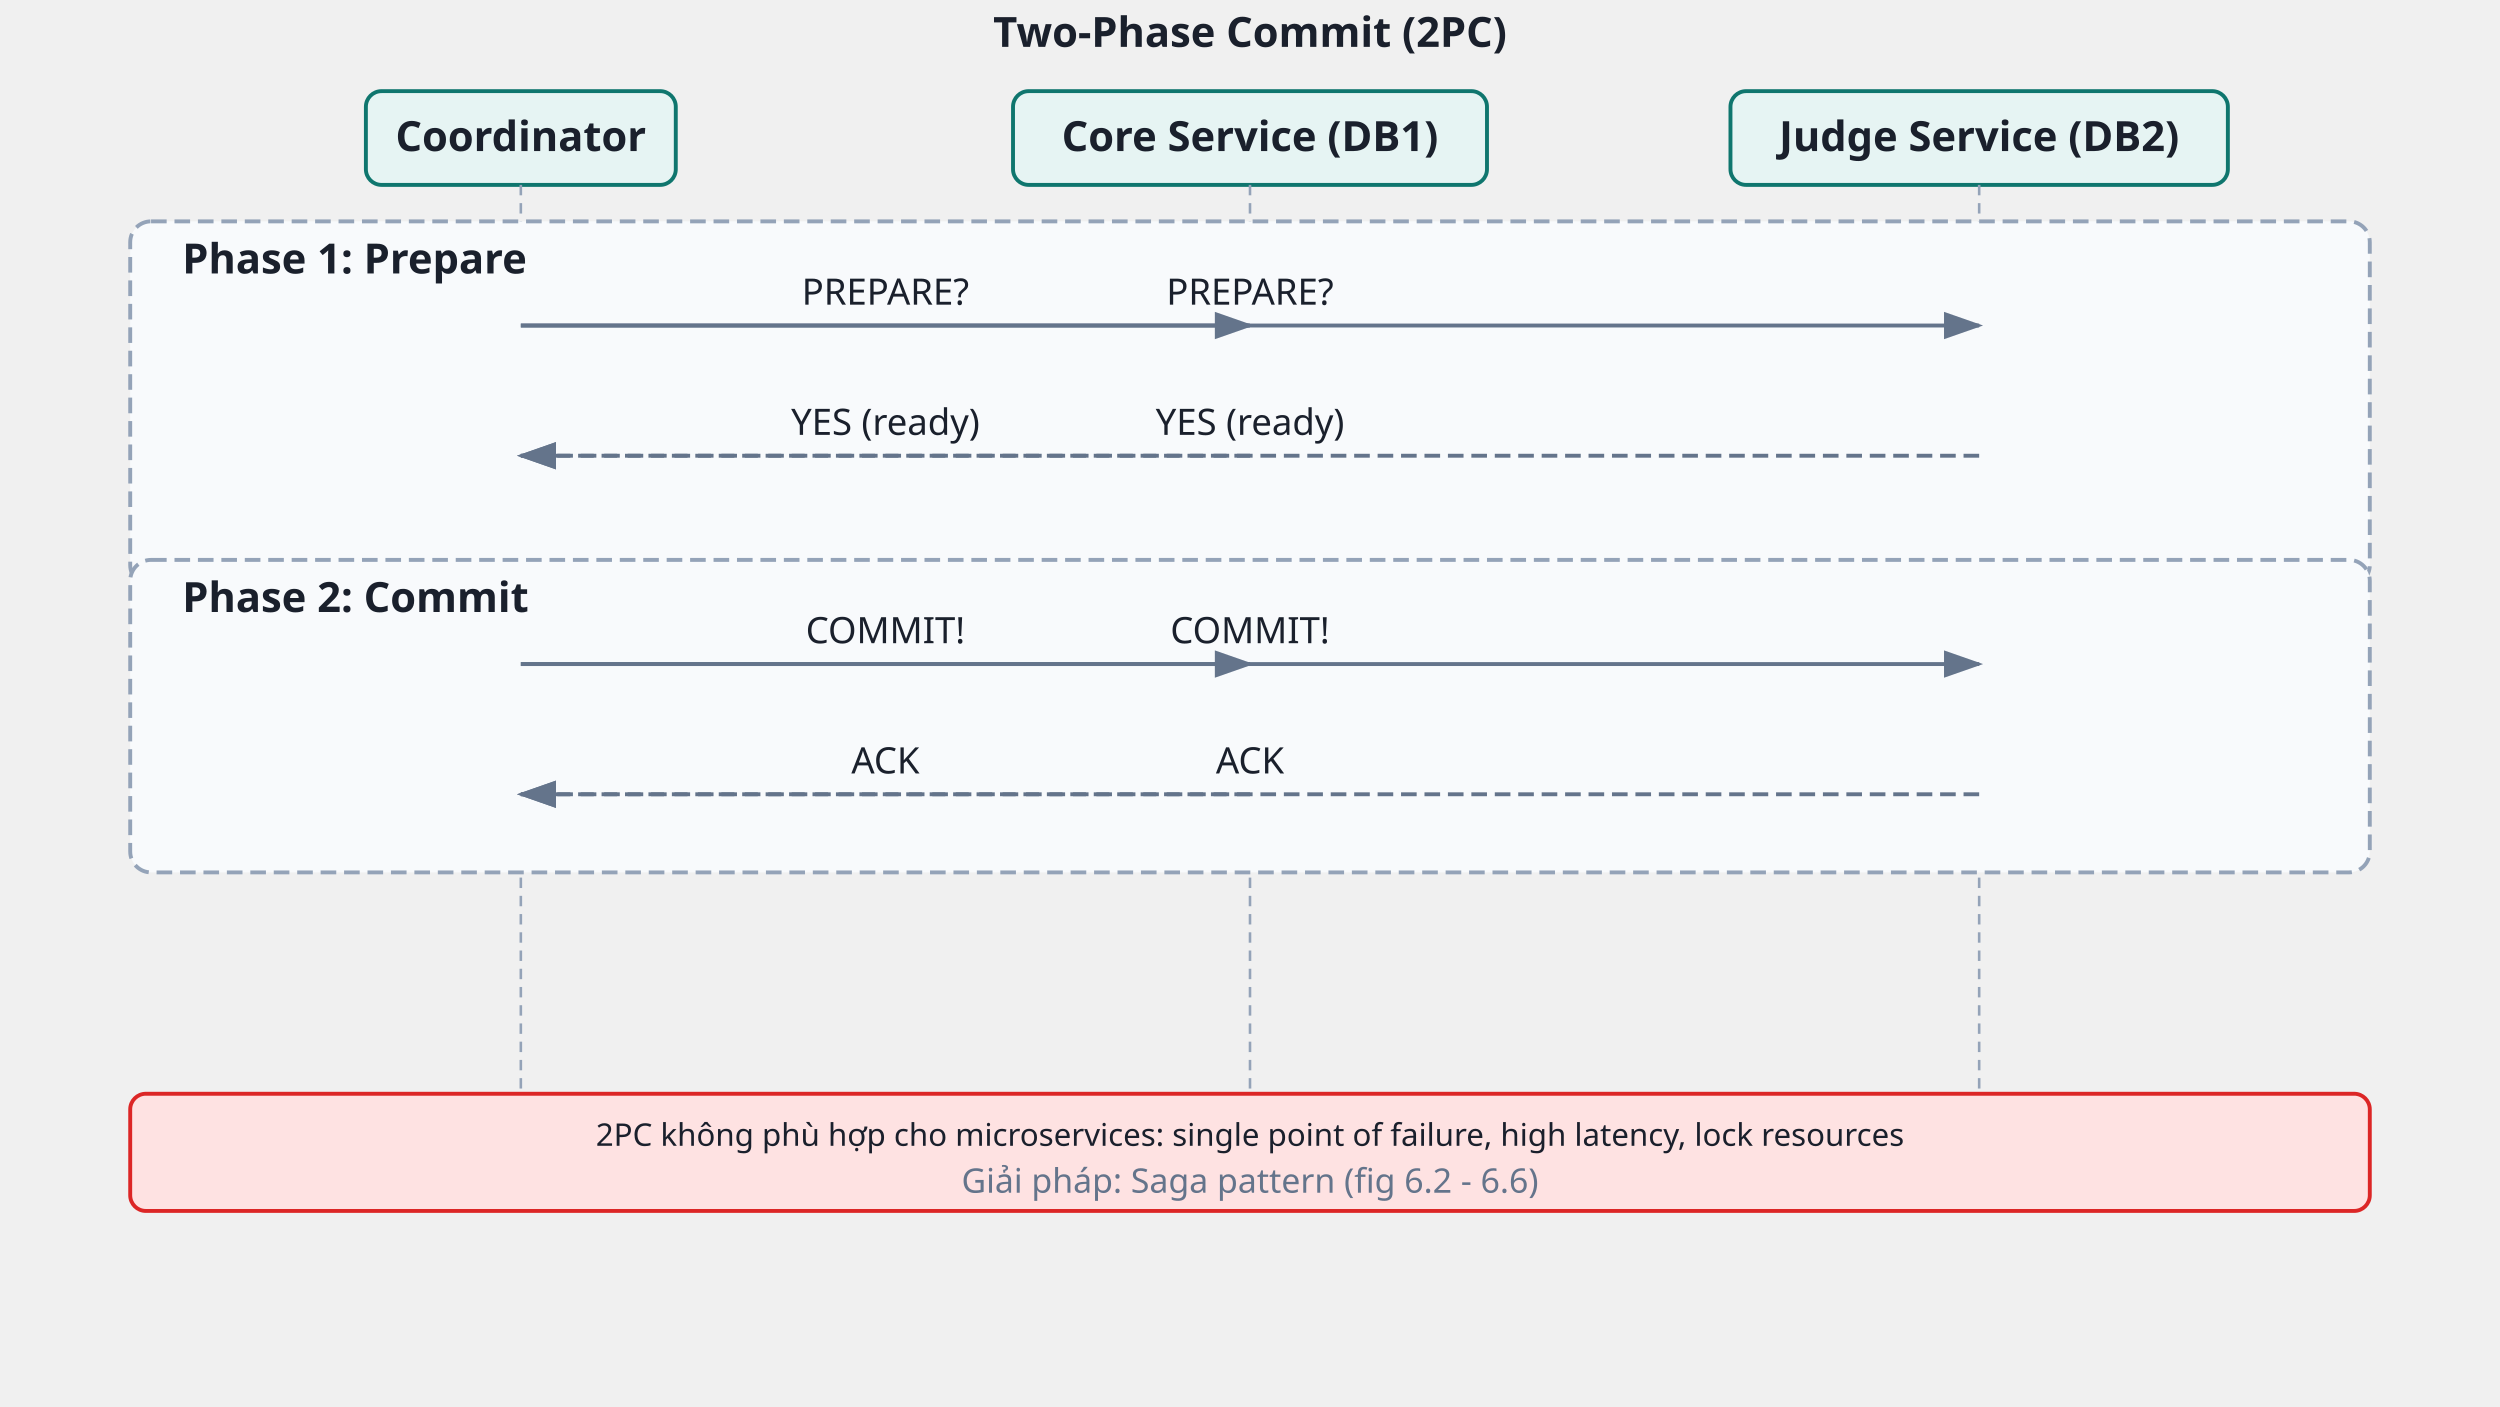
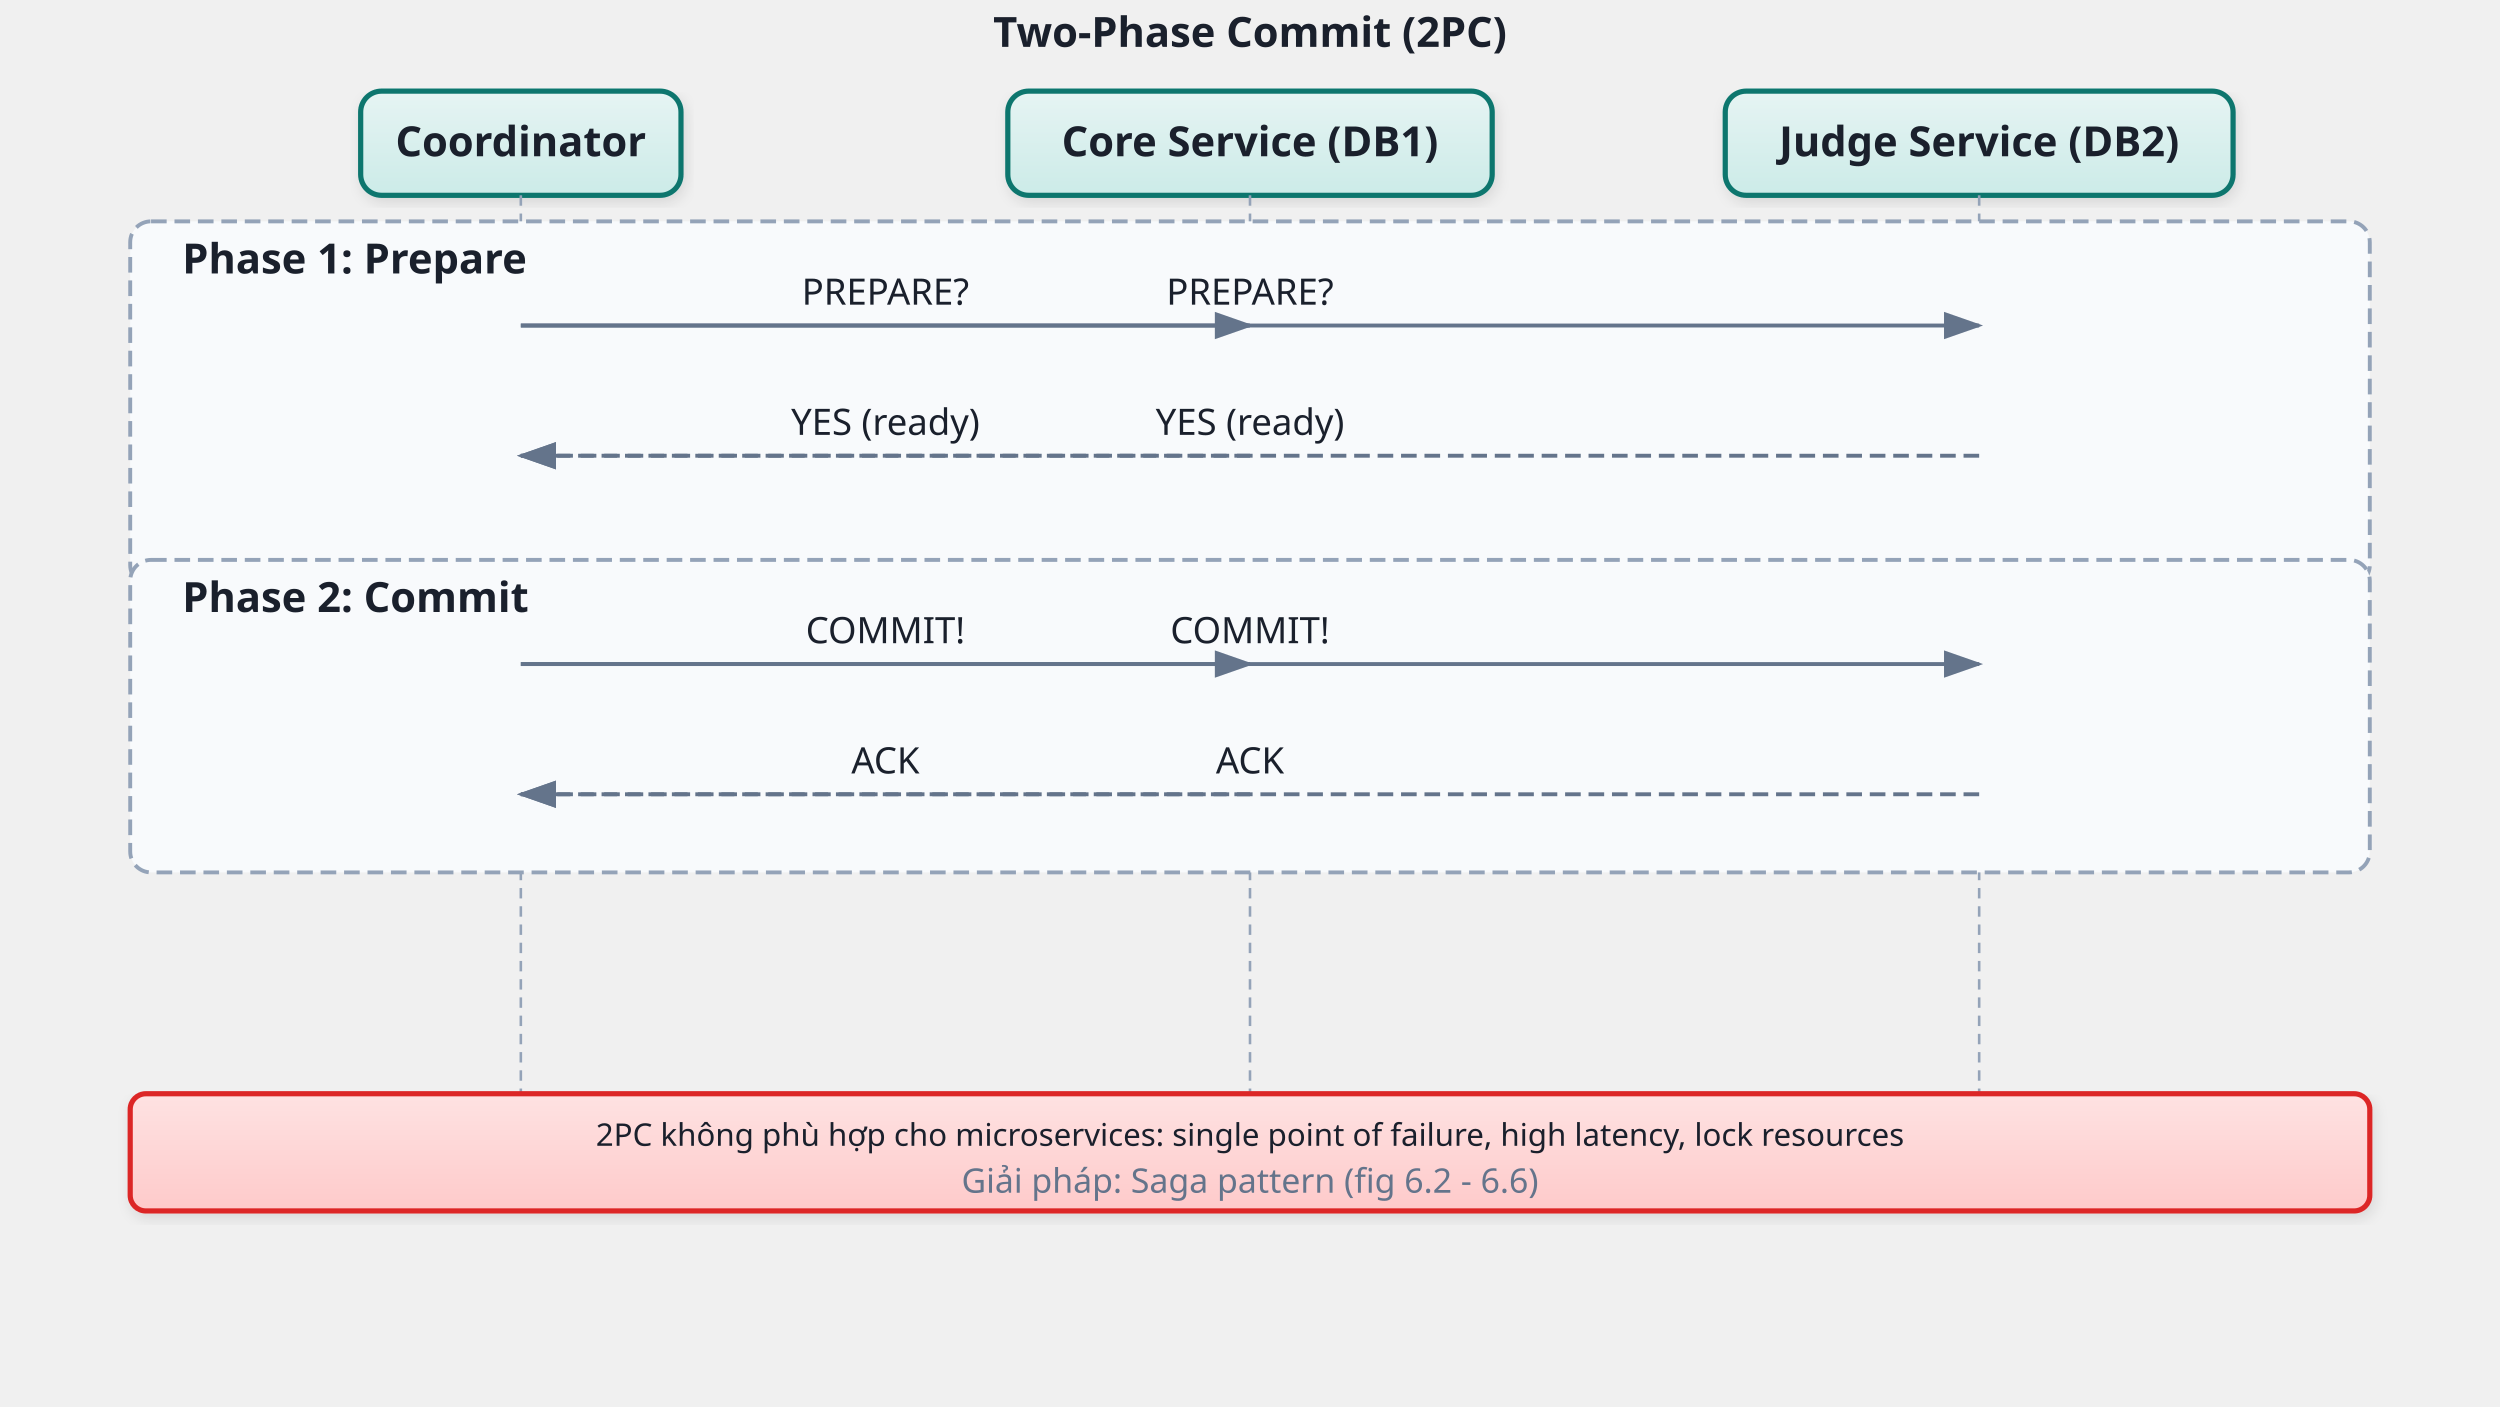
<svg xmlns="http://www.w3.org/2000/svg" viewBox="0 0 960 540" width="100%" height="100%">
  <defs>
    <marker id="arrowhead" markerWidth="10" markerHeight="7" refX="9" refY="3.5" orient="auto">
      <polygon points="0 0, 10 3.5, 0 7" fill="#64748b" />
    </marker>
    <marker id="arrowhead-danger" markerWidth="10" markerHeight="7" refX="9" refY="3.5" orient="auto">
      <polygon points="0 0, 10 3.5, 0 7" fill="#dc2626" />
    </marker>
+     <filter id="shadow" x="-4%" y="-4%" width="108%" height="116%">
+       <feDropShadow dx="1" dy="2" stdDeviation="2.5" flood-color="#0000001a" />
+     </filter>
+     <linearGradient id="grad-service" x1="0" y1="0" x2="0" y2="1">
+       <stop offset="0%" stop-color="#e6f4f3" />
+       <stop offset="100%" stop-color="#ccebe8" />
+     </linearGradient>
+     <linearGradient id="grad-storage" x1="0" y1="0" x2="0" y2="1">
+       <stop offset="0%" stop-color="#dbeafe" />
+       <stop offset="100%" stop-color="#bfdbfe" />
+     </linearGradient>
+     <linearGradient id="grad-event" x1="0" y1="0" x2="0" y2="1">
+       <stop offset="0%" stop-color="#fef9c3" />
+       <stop offset="100%" stop-color="#fef08a" />
+     </linearGradient>
+     <linearGradient id="grad-success" x1="0" y1="0" x2="0" y2="1">
+       <stop offset="0%" stop-color="#dcfce7" />
+       <stop offset="100%" stop-color="#bbf7d0" />
+     </linearGradient>
+     <linearGradient id="grad-danger" x1="0" y1="0" x2="0" y2="1">
+       <stop offset="0%" stop-color="#fee2e2" />
+       <stop offset="100%" stop-color="#fecaca" />
+     </linearGradient>
+     <linearGradient id="grad-warning" x1="0" y1="0" x2="0" y2="1">
+       <stop offset="0%" stop-color="#fff7ed" />
+       <stop offset="100%" stop-color="#ffedd5" />
+     </linearGradient>
+     <linearGradient id="grad-info" x1="0" y1="0" x2="0" y2="1">
+       <stop offset="0%" stop-color="#eff6ff" />
+       <stop offset="100%" stop-color="#dbeafe" />
+     </linearGradient>
+     <linearGradient id="grad-highlight" x1="0" y1="0" x2="0" y2="1">
+       <stop offset="0%" stop-color="#f5f3ff" />
+       <stop offset="100%" stop-color="#ede9fe" />
+     </linearGradient>
+     <linearGradient id="grad-legacy" x1="0" y1="0" x2="0" y2="1">
+       <stop offset="0%" stop-color="#f3f4f6" />
+       <stop offset="100%" stop-color="#e5e7eb" />
+     </linearGradient>
  </defs>
  <style>
    text {
      font-family: 'Segoe UI', system-ui, -apple-system, sans-serif;
      font-size: 14px;
      fill: #1a202c;
    }
-     .title { font-weight: bold; font-size: 16px; }
+     .title { font-weight: 600; font-size: 16px; }
    .small { font-size: 12px; }
    .subtitle { font-size: 13px; fill: #64748b; }
    .mono { font-family: 'Consolas', 'DejaVu Sans Mono', monospace; font-size: 12px; }

    .cluster { fill: #f8fafc; stroke: #94a3b8; stroke-width: 1.5; stroke-dasharray: 6 3; }
-     .service { fill: #e6f4f3; stroke: #0f766e; stroke-width: 1.5; }
-     .storage { fill: #dbeafe; stroke: #2563eb; stroke-width: 1.5; }
-     .event   { fill: #fef9c3;   stroke: #ca8a04;   stroke-width: 1.5; }
-     .success { fill: #dcfce7; stroke: #16a34a; stroke-width: 1.5; }
-     .danger  { fill: #fee2e2;  stroke: #dc2626;  stroke-width: 1.5; }
-     .warning { fill: #fff7ed; stroke: #ea580c; stroke-width: 1.5; }
-     .info    { fill: #eff6ff;    stroke: #3b82f6;    stroke-width: 1.5; }
-     .highlight { fill: #f5f3ff; stroke: #7c3aed; stroke-width: 1.5; }
-     .legacy  { fill: #f3f4f6;  stroke: #9ca3af;  stroke-width: 1.5; }
-     .note    { fill: #ffffff;     stroke: #cbd5e1;   stroke-width: 1.5; }
-     .step    { fill: #ffffff;     stroke: #94a3b8;         stroke-width: 1.5; }
+     .service { fill: url(#grad-service); stroke: #0f766e; stroke-width: 2.0; filter: url(#shadow); }
+     .storage { fill: url(#grad-storage); stroke: #2563eb; stroke-width: 2.0; filter: url(#shadow); }
+     .event   { fill: url(#grad-event);   stroke: #ca8a04;   stroke-width: 2.0; filter: url(#shadow); }
+     .success { fill: url(#grad-success); stroke: #16a34a; stroke-width: 2.0; filter: url(#shadow); }
+     .danger  { fill: url(#grad-danger);  stroke: #dc2626;  stroke-width: 2.0; filter: url(#shadow); }
+     .warning { fill: url(#grad-warning); stroke: #ea580c; stroke-width: 2.0; filter: url(#shadow); }
+     .info    { fill: url(#grad-info);    stroke: #3b82f6;    stroke-width: 2.0; filter: url(#shadow); }
+     .highlight { fill: url(#grad-highlight); stroke: #7c3aed; stroke-width: 2.0; filter: url(#shadow); }
+     .legacy  { fill: url(#grad-legacy);  stroke: #9ca3af;  stroke-width: 1.5; filter: url(#shadow); }
+     .note    { fill: #ffffff;    stroke: #cbd5e1;   stroke-width: 1.5; filter: url(#shadow); }
+     .step    { fill: #ffffff;    stroke: #94a3b8;         stroke-width: 1.5; filter: url(#shadow); }
+ 
+     .service-flat { fill: #e6f4f3; stroke: #0f766e; stroke-width: 1.5; }
+     .storage-flat { fill: #dbeafe; stroke: #2563eb; stroke-width: 1.5; }
+     .event-flat   { fill: #fef9c3;   stroke: #ca8a04;   stroke-width: 1.5; }

    .arrow {
      stroke: #64748b; stroke-width: 1.5; fill: none;
      marker-end: url(#arrowhead);
    }
    .arrow-dashed {
      stroke: #64748b; stroke-width: 1.5; fill: none;
      stroke-dasharray: 6 3; marker-end: url(#arrowhead);
    }
    .arrow-danger {
-       stroke: #dc2626; stroke-width: 2; fill: none;
+       stroke: #dc2626; stroke-width: 2.0; fill: none;
      marker-end: url(#arrowhead-danger);
    }
-     .arrow-bg { fill: #ffffff; opacity: 0.9; }
+     .arrow-bg { fill: #ffffff; opacity: 0.92; }
    .lifeline {
-       stroke: #94a3b8; stroke-width: 1;
+       stroke: #94a3b8; stroke-width: 1.0;
      stroke-dasharray: 4 3; fill: none;
+     }
+     .separator {
+       stroke: #cbd5e1; stroke-width: 1.0;
    }
  </style>
  <text x="480" y="18" text-anchor="middle" class="title">Two-Phase Commit (2PC)</text>
-   <rect x="140.5" y="35" width="119" height="36" rx="6" class="service" />
-   <text x="200" y="58" text-anchor="middle" class="title">Coordinator</text>
-   <line x1="200" y1="71" x2="200" y2="460" class="lifeline" />
-   <rect x="389.0" y="35" width="182" height="36" rx="6" class="service" />
-   <text x="480" y="58" text-anchor="middle" class="title">Core Service (DB1)</text>
-   <line x1="480" y1="71" x2="480" y2="460" class="lifeline" />
-   <rect x="664.5" y="35" width="191" height="36" rx="6" class="service" />
-   <text x="760" y="58" text-anchor="middle" class="title">Judge Service (DB2)</text>
-   <line x1="760" y1="71" x2="760" y2="460" class="lifeline" />
+   <rect x="138.5" y="35" width="123" height="40" rx="8" class="service" />
+   <text x="200" y="60" text-anchor="middle" class="title">Coordinator</text>
+   <line x1="200" y1="75" x2="200" y2="460" class="lifeline" />
+   <rect x="387.0" y="35" width="186" height="40" rx="8" class="service" />
+   <text x="480" y="60" text-anchor="middle" class="title">Core Service (DB1)</text>
+   <line x1="480" y1="75" x2="480" y2="460" class="lifeline" />
+   <rect x="662.5" y="35" width="195" height="40" rx="8" class="service" />
+   <text x="760" y="60" text-anchor="middle" class="title">Judge Service (DB2)</text>
+   <line x1="760" y1="75" x2="760" y2="460" class="lifeline" />
  <rect x="50" y="85" width="860" height="140" rx="8" class="cluster" />
  <text x="70" y="105" class="title">Phase 1: Prepare</text>
  <path d="M 200 125 L 480 125" class="arrow" />
  <text x="340.0" y="117" text-anchor="middle" font-size="12" fill="#475569">PREPARE?</text>
  <path d="M 200 125 L 760 125" class="arrow" />
  <text x="480.0" y="117" text-anchor="middle" font-size="12" fill="#475569">PREPARE?</text>
  <path d="M 480 175 L 200 175" class="arrow-dashed" />
  <text x="340.0" y="167" text-anchor="middle" font-size="12" fill="#475569">YES (ready)</text>
  <path d="M 760 175 L 200 175" class="arrow-dashed" />
  <text x="480.0" y="167" text-anchor="middle" font-size="12" fill="#475569">YES (ready)</text>
  <rect x="50" y="215" width="860" height="120" rx="8" class="cluster" />
  <text x="70" y="235" class="title">Phase 2: Commit</text>
  <path d="M 200 255 L 480 255" class="arrow" />
  <text x="340.0" y="247" text-anchor="middle" font-size="12" fill="#475569">COMMIT!</text>
  <path d="M 200 255 L 760 255" class="arrow" />
  <text x="480.0" y="247" text-anchor="middle" font-size="12" fill="#475569">COMMIT!</text>
  <path d="M 480 305 L 200 305" class="arrow-dashed" />
  <text x="340.0" y="297" text-anchor="middle" font-size="12" fill="#475569">ACK</text>
  <path d="M 760 305 L 200 305" class="arrow-dashed" />
  <text x="480.0" y="297" text-anchor="middle" font-size="12" fill="#475569">ACK</text>
  <rect x="50" y="420" width="860" height="45" rx="6" class="danger" />
  <text x="480" y="440" text-anchor="middle" class="small">2PC không phù hợp cho microservices: single point of failure, high latency, lock resources</text>
  <text x="480" y="458" text-anchor="middle" class="subtitle">Giải pháp: Saga pattern (fig 6.2 - 6.6)</text>
</svg>
